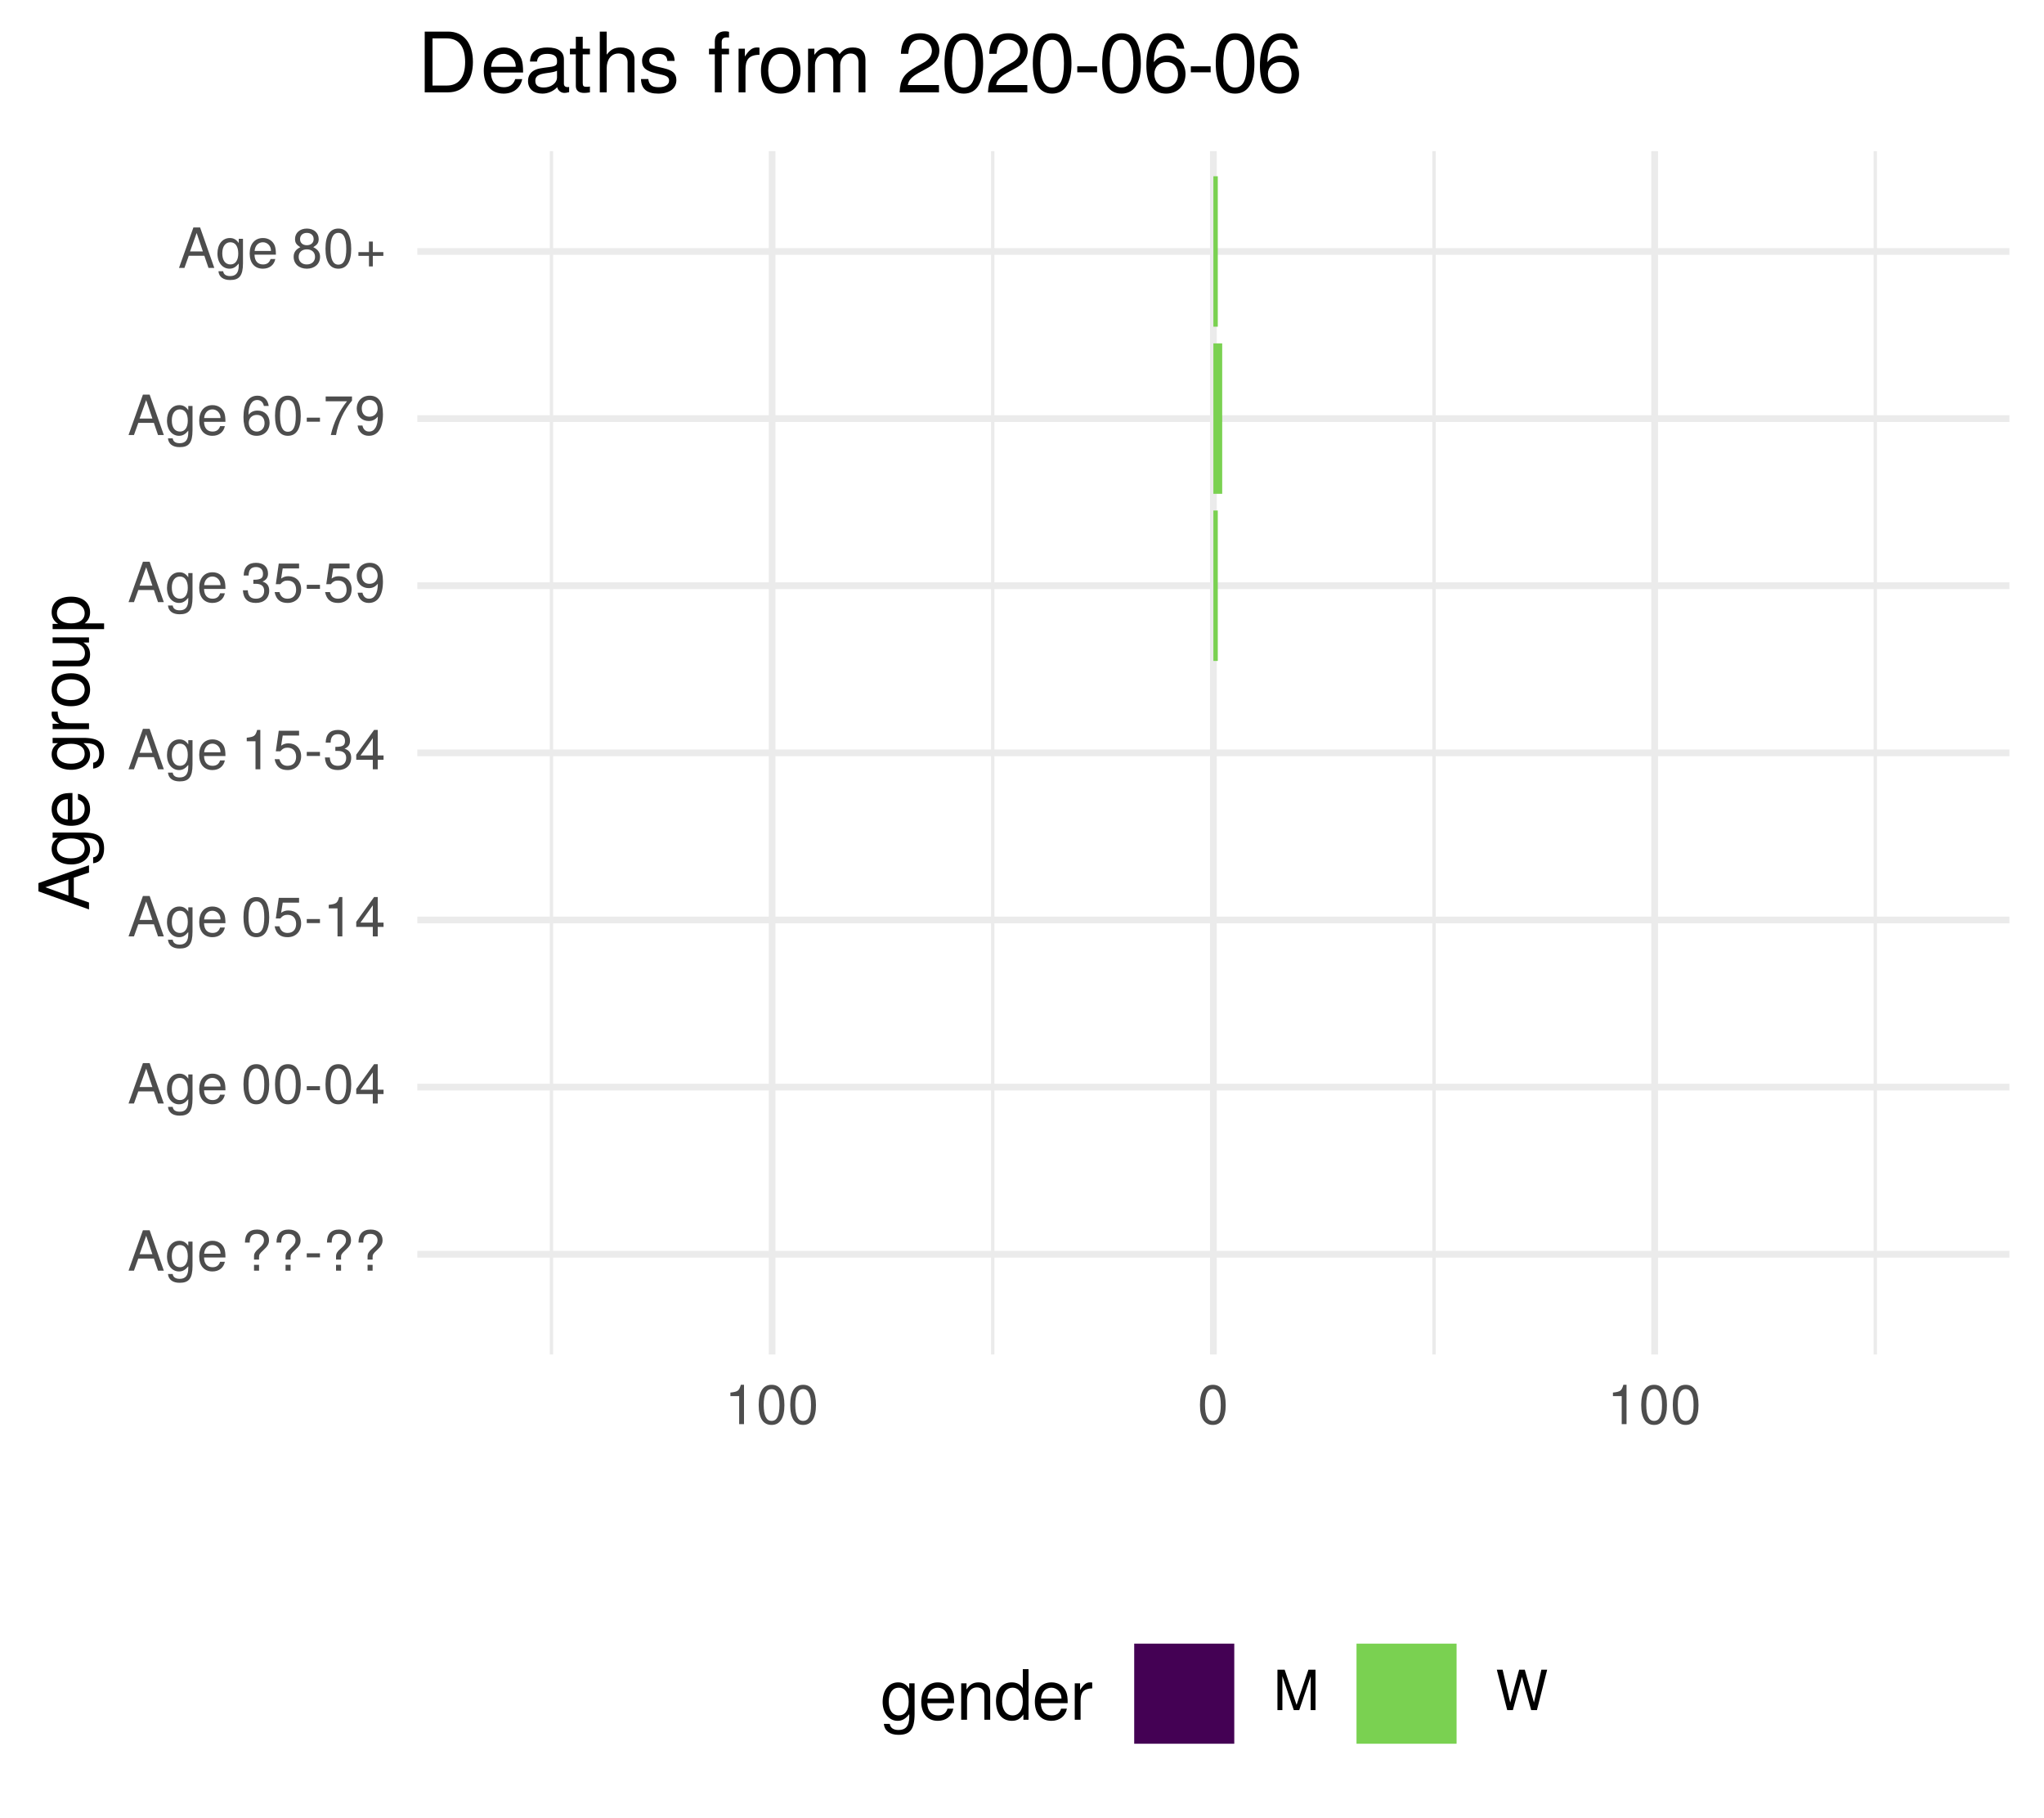
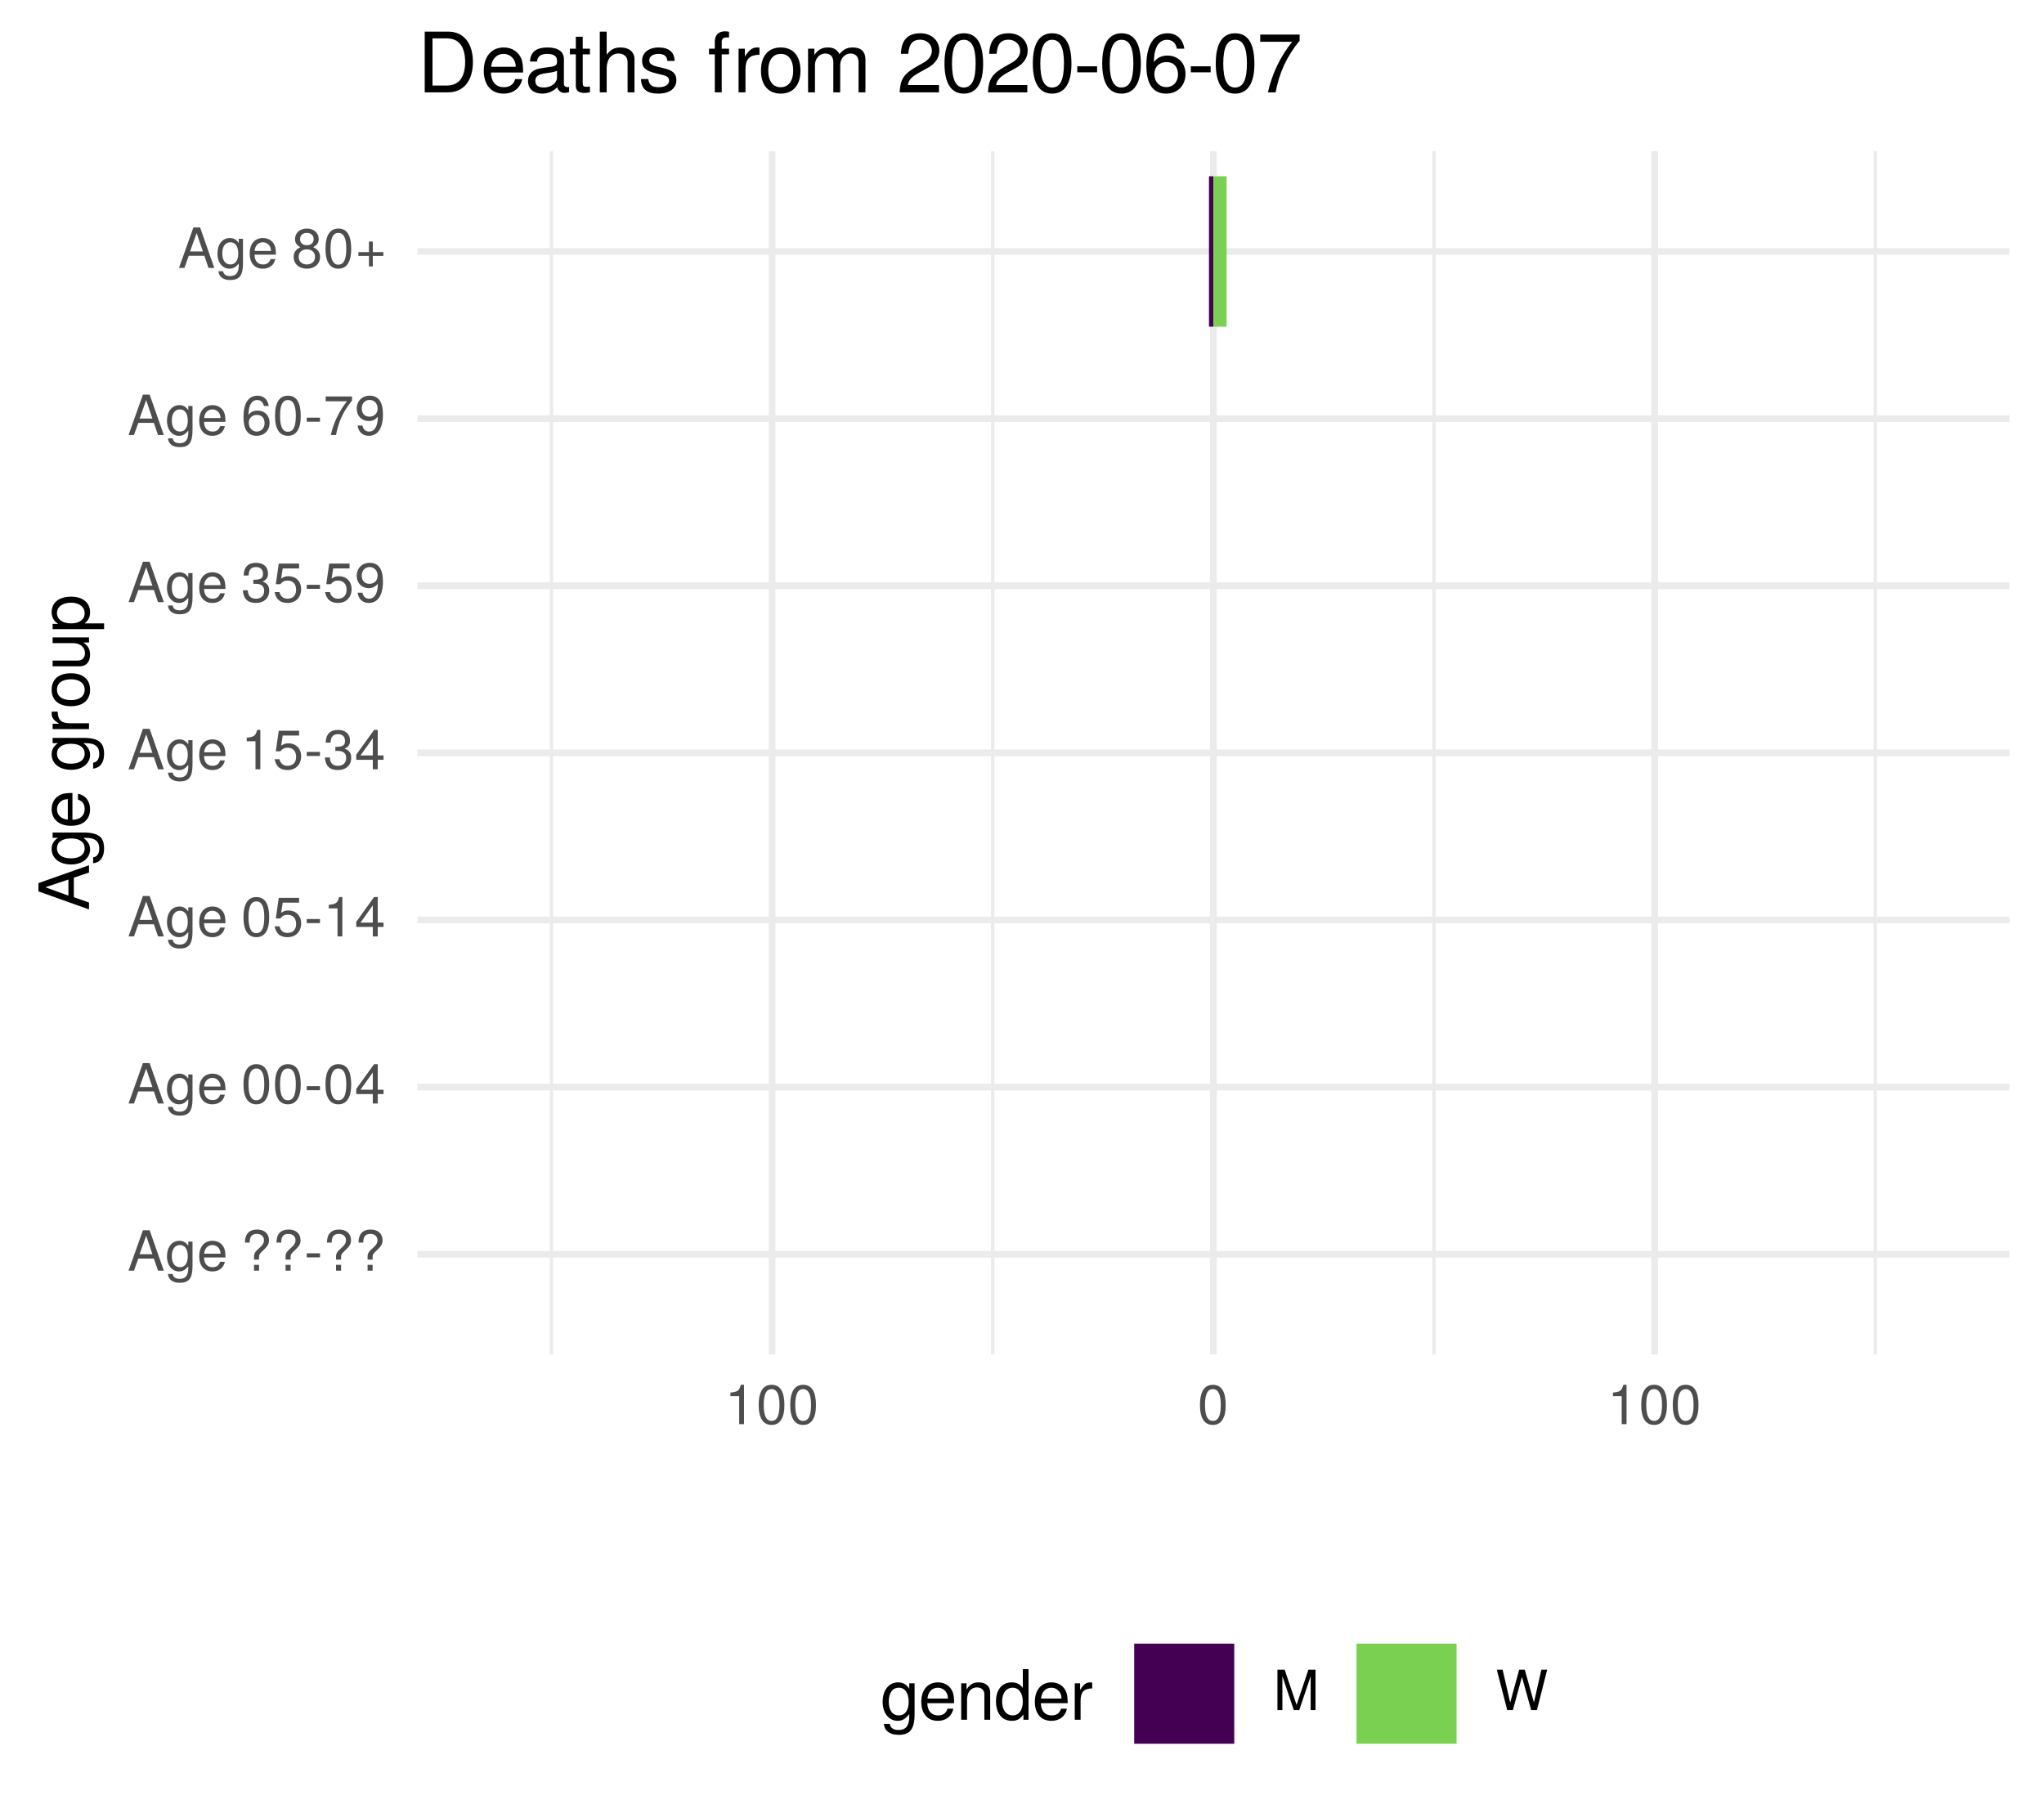
<svg xmlns="http://www.w3.org/2000/svg" xmlns:xlink="http://www.w3.org/1999/xlink" width="324pt" height="288pt" viewBox="0 0 324 288" version="1.1">
  <defs>
    <g>
      <symbol overflow="visible" id="glyph0-0">
        <path style="stroke:none;" d="" />
      </symbol>
      <symbol overflow="visible" id="glyph0-1">
        <path style="stroke:none;" d="M 5.75 0 L 3.5 -6.406 L 2.438 -6.406 L 0.156 0 L 1.016 0 L 1.703 -1.922 L 4.172 -1.922 L 4.828 0 Z M 3.938 -2.609 L 1.906 -2.609 L 2.953 -5.531 Z M 3.938 -2.609 " />
      </symbol>
      <symbol overflow="visible" id="glyph0-2">
        <path style="stroke:none;" d="M 4.297 -0.75 L 4.297 -4.609 L 3.625 -4.609 L 3.625 -3.938 C 3.25 -4.484 2.812 -4.734 2.219 -4.734 C 1.047 -4.734 0.25 -3.75 0.25 -2.266 C 0.25 -0.812 1.078 0.125 2.156 0.125 C 2.734 0.125 3.141 -0.109 3.625 -0.688 L 3.625 -0.391 C 3.625 0.828 3.125 1.297 2.266 1.297 C 1.688 1.297 1.234 1.094 1.156 0.531 L 0.406 0.531 C 0.484 1.406 1.156 1.922 2.25 1.922 C 3.688 1.922 4.297 1.281 4.297 -0.75 Z M 3.547 -2.281 C 3.547 -1.172 3.078 -0.547 2.312 -0.547 C 1.5 -0.547 1.016 -1.188 1.016 -2.312 C 1.016 -3.406 1.516 -4.062 2.297 -4.062 C 3.094 -4.062 3.547 -3.391 3.547 -2.281 Z M 3.547 -2.281 " />
      </symbol>
      <symbol overflow="visible" id="glyph0-3">
        <path style="stroke:none;" d="M 4.516 -2.094 C 4.516 -2.766 4.453 -3.188 4.328 -3.531 C 4.031 -4.281 3.328 -4.734 2.469 -4.734 C 1.172 -4.734 0.359 -3.797 0.359 -2.281 C 0.359 -0.766 1.156 0.125 2.453 0.125 C 3.5 0.125 4.234 -0.469 4.422 -1.406 L 3.672 -1.406 C 3.469 -0.797 3.062 -0.547 2.469 -0.547 C 1.703 -0.547 1.141 -1.031 1.125 -2.094 Z M 3.734 -2.75 C 3.734 -2.75 3.734 -2.703 3.719 -2.688 L 1.141 -2.688 C 1.203 -3.516 1.719 -4.062 2.453 -4.062 C 3.172 -4.062 3.734 -3.469 3.734 -2.75 Z M 3.734 -2.75 " />
      </symbol>
      <symbol overflow="visible" id="glyph0-4">
        <path style="stroke:none;" d="" />
      </symbol>
      <symbol overflow="visible" id="glyph0-5">
        <path style="stroke:none;" d="M 4.422 -4.828 C 4.422 -5.859 3.688 -6.516 2.547 -6.516 C 1.281 -6.516 0.609 -5.812 0.609 -4.453 L 1.359 -4.453 C 1.359 -5.422 1.719 -5.828 2.5 -5.828 C 3.172 -5.828 3.625 -5.422 3.625 -4.828 C 3.625 -4.422 3.438 -4.078 2.969 -3.672 C 2.453 -3.203 2.453 -3.203 2.297 -3 C 2.109 -2.75 2.047 -2.547 2.047 -2.234 L 2.047 -1.75 L 2.844 -1.75 L 2.844 -2.156 C 2.844 -2.547 2.938 -2.703 3.531 -3.25 C 4.203 -3.859 4.422 -4.25 4.422 -4.828 Z M 2.844 0 L 2.844 -0.922 L 2.047 -0.922 L 2.047 0 Z M 2.844 0 " />
      </symbol>
      <symbol overflow="visible" id="glyph0-6">
        <path style="stroke:none;" d="M 2.5 -2.109 L 2.5 -2.75 L 0.406 -2.75 L 0.406 -2.109 Z M 2.5 -2.109 " />
      </symbol>
      <symbol overflow="visible" id="glyph0-7">
        <path style="stroke:none;" d="M 4.453 -3 C 4.453 -5.156 3.781 -6.234 2.422 -6.234 C 1.078 -6.234 0.375 -5.141 0.375 -3.047 C 0.375 -0.953 1.078 0.125 2.422 0.125 C 3.734 0.125 4.453 -0.953 4.453 -3 Z M 3.672 -3.062 C 3.672 -1.297 3.266 -0.516 2.406 -0.516 C 1.578 -0.516 1.172 -1.344 1.172 -3.047 C 1.172 -4.75 1.578 -5.547 2.422 -5.547 C 3.25 -5.547 3.672 -4.734 3.672 -3.062 Z M 3.672 -3.062 " />
      </symbol>
      <symbol overflow="visible" id="glyph0-8">
        <path style="stroke:none;" d="M 4.578 -1.5 L 4.578 -2.188 L 3.656 -2.188 L 3.656 -6.234 L 3.078 -6.234 L 0.25 -2.312 L 0.25 -1.5 L 2.875 -1.5 L 2.875 0 L 3.656 0 L 3.656 -1.5 Z M 2.875 -2.188 L 0.922 -2.188 L 2.875 -4.922 Z M 2.875 -2.188 " />
      </symbol>
      <symbol overflow="visible" id="glyph0-9">
        <path style="stroke:none;" d="M 4.516 -2.062 C 4.516 -3.297 3.688 -4.109 2.5 -4.109 C 2.062 -4.109 1.703 -4 1.344 -3.734 L 1.594 -5.344 L 4.188 -5.344 L 4.188 -6.109 L 0.969 -6.109 L 0.5 -2.844 L 1.219 -2.844 C 1.578 -3.266 1.875 -3.422 2.359 -3.422 C 3.188 -3.422 3.719 -2.891 3.719 -1.969 C 3.719 -1.062 3.203 -0.547 2.359 -0.547 C 1.688 -0.547 1.266 -0.891 1.078 -1.594 L 0.312 -1.594 C 0.562 -0.359 1.266 0.125 2.375 0.125 C 3.641 0.125 4.516 -0.75 4.516 -2.062 Z M 4.516 -2.062 " />
      </symbol>
      <symbol overflow="visible" id="glyph0-10">
        <path style="stroke:none;" d="M 3.047 0 L 3.047 -6.234 L 2.547 -6.234 C 2.266 -5.281 2.094 -5.141 0.891 -5 L 0.891 -4.438 L 2.281 -4.438 L 2.281 0 Z M 3.047 0 " />
      </symbol>
      <symbol overflow="visible" id="glyph0-11">
        <path style="stroke:none;" d="M 4.453 -1.812 C 4.453 -2.562 4.141 -3.016 3.391 -3.266 C 3.969 -3.5 4.266 -3.891 4.266 -4.516 C 4.266 -5.594 3.547 -6.234 2.359 -6.234 C 1.109 -6.234 0.438 -5.547 0.406 -4.219 L 1.188 -4.219 C 1.203 -5.141 1.578 -5.562 2.375 -5.562 C 3.062 -5.562 3.469 -5.156 3.469 -4.5 C 3.469 -3.828 3.188 -3.547 1.938 -3.547 L 1.938 -2.906 L 2.359 -2.906 C 3.219 -2.906 3.656 -2.5 3.656 -1.797 C 3.656 -1.016 3.172 -0.547 2.359 -0.547 C 1.516 -0.547 1.109 -0.969 1.062 -1.875 L 0.281 -1.875 C 0.375 -0.5 1.062 0.125 2.344 0.125 C 3.625 0.125 4.453 -0.641 4.453 -1.812 Z M 4.453 -1.812 " />
      </symbol>
      <symbol overflow="visible" id="glyph0-12">
        <path style="stroke:none;" d="M 4.484 -3.266 C 4.484 -5.219 3.797 -6.234 2.375 -6.234 C 1.188 -6.234 0.328 -5.391 0.328 -4.172 C 0.328 -3.016 1.125 -2.219 2.25 -2.219 C 2.844 -2.219 3.266 -2.438 3.672 -2.922 C 3.672 -1.406 3.172 -0.547 2.281 -0.547 C 1.734 -0.547 1.359 -0.891 1.234 -1.5 L 0.469 -1.5 C 0.609 -0.469 1.281 0.125 2.234 0.125 C 3.688 0.125 4.484 -1.109 4.484 -3.266 Z M 3.641 -4.188 C 3.641 -3.422 3.094 -2.906 2.344 -2.906 C 1.594 -2.906 1.125 -3.391 1.125 -4.234 C 1.125 -5.016 1.656 -5.562 2.359 -5.562 C 3.094 -5.562 3.641 -5 3.641 -4.188 Z M 3.641 -4.188 " />
      </symbol>
      <symbol overflow="visible" id="glyph0-13">
        <path style="stroke:none;" d="M 4.516 -1.938 C 4.516 -3.094 3.719 -3.875 2.609 -3.875 C 1.984 -3.875 1.5 -3.641 1.172 -3.188 C 1.172 -4.703 1.672 -5.547 2.562 -5.547 C 3.109 -5.547 3.484 -5.203 3.609 -4.609 L 4.375 -4.609 C 4.234 -5.625 3.562 -6.234 2.609 -6.234 C 1.156 -6.234 0.375 -5.016 0.375 -2.844 C 0.375 -0.891 1.047 0.125 2.469 0.125 C 3.656 0.125 4.516 -0.719 4.516 -1.938 Z M 3.719 -1.875 C 3.719 -1.094 3.188 -0.547 2.484 -0.547 C 1.766 -0.547 1.219 -1.125 1.219 -1.922 C 1.219 -2.688 1.734 -3.188 2.5 -3.188 C 3.25 -3.188 3.719 -2.703 3.719 -1.875 Z M 3.719 -1.875 " />
      </symbol>
      <symbol overflow="visible" id="glyph0-14">
        <path style="stroke:none;" d="M 4.578 -5.453 L 4.578 -6.109 L 0.406 -6.109 L 0.406 -5.344 L 3.781 -5.344 C 2.531 -3.781 1.656 -1.953 1.219 0 L 2.047 0 C 2.391 -2.016 3.266 -3.891 4.578 -5.453 Z M 4.578 -5.453 " />
      </symbol>
      <symbol overflow="visible" id="glyph0-15">
        <path style="stroke:none;" d="M 4.516 -1.766 C 4.516 -2.453 4.156 -2.938 3.438 -3.281 C 4.078 -3.672 4.297 -3.984 4.297 -4.578 C 4.297 -5.547 3.531 -6.234 2.422 -6.234 C 1.312 -6.234 0.547 -5.547 0.547 -4.578 C 0.547 -4 0.75 -3.672 1.391 -3.281 C 0.672 -2.938 0.328 -2.453 0.328 -1.766 C 0.328 -0.625 1.188 0.125 2.422 0.125 C 3.656 0.125 4.516 -0.625 4.516 -1.766 Z M 3.5 -4.562 C 3.5 -3.969 3.062 -3.594 2.422 -3.594 C 1.766 -3.594 1.344 -3.969 1.344 -4.562 C 1.344 -5.156 1.766 -5.547 2.422 -5.547 C 3.078 -5.547 3.5 -5.156 3.5 -4.562 Z M 3.719 -1.75 C 3.719 -1.016 3.188 -0.547 2.406 -0.547 C 1.641 -0.547 1.125 -1.016 1.125 -1.75 C 1.125 -2.484 1.641 -2.938 2.422 -2.938 C 3.188 -2.938 3.719 -2.484 3.719 -1.75 Z M 3.719 -1.75 " />
      </symbol>
      <symbol overflow="visible" id="glyph0-16">
        <path style="stroke:none;" d="M 4.547 -1.906 L 4.547 -2.5 L 2.875 -2.5 L 2.875 -4.172 L 2.266 -4.172 L 2.266 -2.5 L 0.594 -2.5 L 0.594 -1.906 L 2.266 -1.906 L 2.266 -0.234 L 2.875 -0.234 L 2.875 -1.906 Z M 4.547 -1.906 " />
      </symbol>
      <symbol overflow="visible" id="glyph0-17">
        <path style="stroke:none;" d="M 6.688 0 L 6.688 -6.406 L 5.562 -6.406 L 3.688 -0.828 L 1.797 -6.406 L 0.656 -6.406 L 0.656 0 L 1.438 0 L 1.438 -5.375 L 3.25 0 L 4.109 0 L 5.922 -5.375 L 5.922 0 Z M 6.688 0 " />
      </symbol>
      <symbol overflow="visible" id="glyph0-18">
        <path style="stroke:none;" d="M 8.172 -6.406 L 7.25 -6.406 L 6.078 -1.203 L 4.625 -6.406 L 3.734 -6.406 L 2.312 -1.203 L 1.109 -6.406 L 0.188 -6.406 L 1.844 0 L 2.734 0 L 4.172 -5.266 L 5.641 0 L 6.547 0 Z M 8.172 -6.406 " />
      </symbol>
      <symbol overflow="visible" id="glyph1-0">
        <path style="stroke:none;" d="" />
      </symbol>
      <symbol overflow="visible" id="glyph1-1">
        <path style="stroke:none;" d="M 0 -7.188 L -8.016 -4.359 L -8.016 -3.047 L 0 -0.188 L 0 -1.281 L -2.406 -2.125 L -2.406 -5.219 L 0 -6.031 Z M -3.266 -4.922 L -3.266 -2.375 L -6.922 -3.703 Z M -3.266 -4.922 " />
      </symbol>
      <symbol overflow="visible" id="glyph1-2">
        <path style="stroke:none;" d="M -0.953 -5.375 L -5.766 -5.375 L -5.766 -4.531 L -4.922 -4.531 C -5.609 -4.062 -5.922 -3.516 -5.922 -2.766 C -5.922 -1.312 -4.703 -0.312 -2.828 -0.312 C -1.016 -0.312 0.172 -1.344 0.172 -2.688 C 0.172 -3.422 -0.141 -3.922 -0.875 -4.531 L -0.484 -4.531 C 1.047 -4.531 1.625 -3.906 1.625 -2.844 C 1.625 -2.109 1.359 -1.547 0.656 -1.438 L 0.656 -0.5 C 1.75 -0.609 2.391 -1.453 2.391 -2.812 C 2.391 -4.609 1.594 -5.375 -0.953 -5.375 Z M -2.844 -4.438 C -1.469 -4.438 -0.688 -3.844 -0.688 -2.875 C -0.688 -1.875 -1.484 -1.281 -2.875 -1.281 C -4.266 -1.281 -5.078 -1.891 -5.078 -2.875 C -5.078 -3.859 -4.25 -4.438 -2.844 -4.438 Z M -2.844 -4.438 " />
      </symbol>
      <symbol overflow="visible" id="glyph1-3">
        <path style="stroke:none;" d="M -2.625 -5.641 C -3.453 -5.641 -3.984 -5.578 -4.406 -5.406 C -5.359 -5.031 -5.922 -4.156 -5.922 -3.078 C -5.922 -1.469 -4.734 -0.438 -2.844 -0.438 C -0.953 -0.438 0.172 -1.438 0.172 -3.062 C 0.172 -4.375 -0.578 -5.297 -1.75 -5.516 L -1.75 -4.594 C -0.984 -4.344 -0.688 -3.828 -0.688 -3.094 C -0.688 -2.141 -1.297 -1.422 -2.625 -1.391 Z M -3.438 -4.656 C -3.438 -4.656 -3.391 -4.656 -3.359 -4.656 L -3.359 -1.422 C -4.391 -1.5 -5.078 -2.141 -5.078 -3.062 C -5.078 -3.969 -4.328 -4.656 -3.438 -4.656 Z M -3.438 -4.656 " />
      </symbol>
      <symbol overflow="visible" id="glyph1-4">
        <path style="stroke:none;" d="" />
      </symbol>
      <symbol overflow="visible" id="glyph1-5">
        <path style="stroke:none;" d="M -4.969 -3.531 L -5.891 -3.531 C -5.922 -3.375 -5.922 -3.297 -5.922 -3.172 C -5.922 -2.578 -5.578 -2.141 -4.719 -1.609 L -5.766 -1.609 L -5.766 -0.766 L 0 -0.766 L 0 -1.688 L -2.984 -1.688 C -4.297 -1.688 -4.938 -2.109 -4.969 -3.531 Z M -4.969 -3.531 " />
      </symbol>
      <symbol overflow="visible" id="glyph1-6">
        <path style="stroke:none;" d="M -2.844 -5.609 C -4.828 -5.609 -5.922 -4.656 -5.922 -2.984 C -5.922 -1.375 -4.812 -0.391 -2.875 -0.391 C -0.953 -0.391 0.172 -1.359 0.172 -3 C 0.172 -4.625 -0.953 -5.609 -2.844 -5.609 Z M -2.844 -4.656 C -1.5 -4.656 -0.688 -4.016 -0.688 -3 C -0.688 -1.984 -1.484 -1.359 -2.875 -1.359 C -4.266 -1.359 -5.078 -1.984 -5.078 -3 C -5.078 -4.031 -4.281 -4.656 -2.844 -4.656 Z M -2.844 -4.656 " />
      </symbol>
      <symbol overflow="visible" id="glyph1-7">
        <path style="stroke:none;" d="M 0 -5.297 L -5.766 -5.297 L -5.766 -4.391 L -2.578 -4.391 C -1.406 -4.391 -0.641 -3.766 -0.641 -2.812 C -0.641 -2.094 -1.078 -1.625 -1.766 -1.625 L -5.766 -1.625 L -5.766 -0.719 L -1.406 -0.719 C -0.453 -0.719 0.172 -1.438 0.172 -2.547 C 0.172 -3.406 -0.125 -3.938 -0.891 -4.484 L 0 -4.484 Z M 0 -5.297 " />
      </symbol>
      <symbol overflow="visible" id="glyph1-8">
        <path style="stroke:none;" d="M -2.828 -5.75 C -4.766 -5.75 -5.922 -4.812 -5.922 -3.281 C -5.922 -2.5 -5.578 -1.875 -4.891 -1.438 L -5.766 -1.438 L -5.766 -0.609 L 2.391 -0.609 L 2.391 -1.516 L -0.688 -1.516 C -0.094 -2 0.172 -2.547 0.172 -3.281 C 0.172 -4.781 -0.984 -5.75 -2.828 -5.75 Z M -2.844 -4.797 C -1.547 -4.797 -0.688 -4.125 -0.688 -3.125 C -0.688 -2.156 -1.484 -1.516 -2.844 -1.516 C -4.188 -1.516 -5.078 -2.156 -5.078 -3.125 C -5.078 -4.141 -4.219 -4.797 -2.844 -4.797 Z M -2.844 -4.797 " />
      </symbol>
      <symbol overflow="visible" id="glyph2-0">
        <path style="stroke:none;" d="" />
      </symbol>
      <symbol overflow="visible" id="glyph2-1">
        <path style="stroke:none;" d="M 5.375 -0.953 L 5.375 -5.766 L 4.531 -5.766 L 4.531 -4.922 C 4.062 -5.609 3.516 -5.922 2.766 -5.922 C 1.312 -5.922 0.312 -4.703 0.312 -2.828 C 0.312 -1.016 1.344 0.172 2.688 0.172 C 3.422 0.172 3.922 -0.141 4.531 -0.875 L 4.531 -0.484 C 4.531 1.047 3.906 1.625 2.844 1.625 C 2.109 1.625 1.547 1.359 1.438 0.656 L 0.5 0.656 C 0.609 1.75 1.453 2.391 2.812 2.391 C 4.609 2.391 5.375 1.594 5.375 -0.953 Z M 4.438 -2.844 C 4.438 -1.469 3.844 -0.688 2.875 -0.688 C 1.875 -0.688 1.281 -1.484 1.281 -2.875 C 1.281 -4.266 1.891 -5.078 2.875 -5.078 C 3.859 -5.078 4.438 -4.25 4.438 -2.844 Z M 4.438 -2.844 " />
      </symbol>
      <symbol overflow="visible" id="glyph2-2">
        <path style="stroke:none;" d="M 5.641 -2.625 C 5.641 -3.453 5.578 -3.984 5.406 -4.406 C 5.031 -5.359 4.156 -5.922 3.078 -5.922 C 1.469 -5.922 0.438 -4.734 0.438 -2.844 C 0.438 -0.953 1.438 0.172 3.062 0.172 C 4.375 0.172 5.297 -0.578 5.516 -1.75 L 4.594 -1.75 C 4.344 -0.984 3.828 -0.688 3.094 -0.688 C 2.141 -0.688 1.422 -1.297 1.391 -2.625 Z M 4.656 -3.438 C 4.656 -3.438 4.656 -3.391 4.656 -3.359 L 1.422 -3.359 C 1.5 -4.391 2.141 -5.078 3.062 -5.078 C 3.969 -5.078 4.656 -4.328 4.656 -3.438 Z M 4.656 -3.438 " />
      </symbol>
      <symbol overflow="visible" id="glyph2-3">
        <path style="stroke:none;" d="M 5.359 0 L 5.359 -4.359 C 5.359 -5.312 4.641 -5.922 3.531 -5.922 C 2.672 -5.922 2.125 -5.594 1.609 -4.797 L 1.609 -5.766 L 0.766 -5.766 L 0.766 0 L 1.688 0 L 1.688 -3.172 C 1.688 -4.359 2.328 -5.125 3.25 -5.125 C 3.984 -5.125 4.438 -4.688 4.438 -4 L 4.438 0 Z M 5.359 0 " />
      </symbol>
      <symbol overflow="visible" id="glyph2-4">
        <path style="stroke:none;" d="M 5.438 0 L 5.438 -8.016 L 4.531 -8.016 L 4.531 -5.031 C 4.141 -5.625 3.531 -5.922 2.766 -5.922 C 1.266 -5.922 0.281 -4.781 0.281 -2.938 C 0.281 -0.984 1.25 0.172 2.797 0.172 C 3.594 0.172 4.141 -0.125 4.625 -0.844 L 4.625 0 Z M 4.531 -2.859 C 4.531 -1.531 3.891 -0.688 2.922 -0.688 C 1.906 -0.688 1.25 -1.547 1.25 -2.875 C 1.25 -4.219 1.906 -5.078 2.922 -5.078 C 3.906 -5.078 4.531 -4.188 4.531 -2.859 Z M 4.531 -2.859 " />
      </symbol>
      <symbol overflow="visible" id="glyph2-5">
        <path style="stroke:none;" d="M 3.531 -4.969 L 3.531 -5.891 C 3.375 -5.922 3.297 -5.922 3.172 -5.922 C 2.578 -5.922 2.141 -5.578 1.609 -4.719 L 1.609 -5.766 L 0.766 -5.766 L 0.766 0 L 1.688 0 L 1.688 -2.984 C 1.688 -4.297 2.109 -4.938 3.531 -4.969 Z M 3.531 -4.969 " />
      </symbol>
      <symbol overflow="visible" id="glyph3-0">
        <path style="stroke:none;" d="" />
      </symbol>
      <symbol overflow="visible" id="glyph3-1">
        <path style="stroke:none;" d="M 8.812 -4.812 C 8.812 -7.797 7.328 -9.625 4.891 -9.625 L 1.172 -9.625 L 1.172 0 L 4.891 0 C 7.312 0 8.812 -1.828 8.812 -4.812 Z M 7.578 -4.812 C 7.578 -2.375 6.578 -1.078 4.672 -1.078 L 2.406 -1.078 L 2.406 -8.547 L 4.672 -8.547 C 6.578 -8.547 7.578 -7.266 7.578 -4.812 Z M 7.578 -4.812 " />
      </symbol>
      <symbol overflow="visible" id="glyph3-2">
        <path style="stroke:none;" d="M 6.766 -3.141 C 6.766 -4.141 6.688 -4.781 6.5 -5.297 C 6.047 -6.438 4.984 -7.109 3.703 -7.109 C 1.766 -7.109 0.531 -5.688 0.531 -3.422 C 0.531 -1.156 1.734 0.203 3.672 0.203 C 5.25 0.203 6.344 -0.703 6.625 -2.094 L 5.516 -2.094 C 5.219 -1.188 4.594 -0.812 3.703 -0.812 C 2.562 -0.812 1.703 -1.562 1.672 -3.141 Z M 5.594 -4.125 C 5.594 -4.125 5.594 -4.062 5.578 -4.047 L 1.703 -4.047 C 1.797 -5.266 2.578 -6.094 3.688 -6.094 C 4.766 -6.094 5.594 -5.203 5.594 -4.125 Z M 5.594 -4.125 " />
      </symbol>
      <symbol overflow="visible" id="glyph3-3">
        <path style="stroke:none;" d="M 7.062 -0.031 L 7.062 -0.859 C 6.938 -0.828 6.891 -0.828 6.828 -0.828 C 6.438 -0.828 6.234 -1.031 6.234 -1.375 L 6.234 -5.234 C 6.234 -6.453 5.328 -7.109 3.625 -7.109 C 1.953 -7.109 0.922 -6.469 0.859 -4.875 L 1.969 -4.875 C 2.062 -5.719 2.562 -6.094 3.594 -6.094 C 4.578 -6.094 5.141 -5.734 5.141 -5.062 L 5.141 -4.781 C 5.141 -4.312 4.859 -4.125 3.984 -4.016 C 2.422 -3.812 2.188 -3.766 1.766 -3.594 C 0.969 -3.266 0.547 -2.641 0.547 -1.797 C 0.547 -0.547 1.422 0.203 2.828 0.203 C 3.703 0.203 4.562 -0.172 5.172 -0.812 C 5.297 -0.297 5.766 0.094 6.312 0.094 C 6.531 0.094 6.703 0.062 7.062 -0.031 Z M 5.141 -2.391 C 5.141 -1.406 4.125 -0.766 3.062 -0.766 C 2.203 -0.766 1.703 -1.062 1.703 -1.828 C 1.703 -2.547 2.188 -2.859 3.359 -3.031 C 4.531 -3.188 4.766 -3.25 5.141 -3.422 Z M 5.141 -2.391 " />
      </symbol>
      <symbol overflow="visible" id="glyph3-4">
        <path style="stroke:none;" d="M 3.359 0 L 3.359 -0.922 C 3.203 -0.891 3.031 -0.875 2.828 -0.875 C 2.344 -0.875 2.219 -1 2.219 -1.484 L 2.219 -6.016 L 3.359 -6.016 L 3.359 -6.922 L 2.219 -6.922 L 2.219 -8.812 L 1.125 -8.812 L 1.125 -6.922 L 0.188 -6.922 L 0.188 -6.016 L 1.125 -6.016 L 1.125 -1 C 1.125 -0.297 1.594 0.094 2.453 0.094 C 2.719 0.094 2.984 0.062 3.359 0 Z M 3.359 0 " />
      </symbol>
      <symbol overflow="visible" id="glyph3-5">
        <path style="stroke:none;" d="M 6.422 0 L 6.422 -5.234 C 6.422 -6.391 5.578 -7.109 4.234 -7.109 C 3.266 -7.109 2.672 -6.812 2.016 -5.969 L 2.016 -9.625 L 0.922 -9.625 L 0.922 0 L 2.016 0 L 2.016 -3.812 C 2.016 -5.234 2.766 -6.156 3.891 -6.156 C 4.672 -6.156 5.328 -5.703 5.328 -4.797 L 5.328 0 Z M 6.422 0 " />
      </symbol>
      <symbol overflow="visible" id="glyph3-6">
        <path style="stroke:none;" d="M 6.062 -1.938 C 6.062 -2.969 5.484 -3.484 4.109 -3.812 L 3.047 -4.062 C 2.156 -4.281 1.766 -4.562 1.766 -5.062 C 1.766 -5.688 2.344 -6.094 3.234 -6.094 C 4.125 -6.094 4.594 -5.719 4.625 -4.984 L 5.781 -4.984 C 5.766 -6.344 4.875 -7.109 3.281 -7.109 C 1.656 -7.109 0.625 -6.281 0.625 -5 C 0.625 -3.922 1.172 -3.406 2.812 -3.016 L 3.844 -2.766 C 4.609 -2.578 4.906 -2.344 4.906 -1.844 C 4.906 -1.203 4.266 -0.812 3.297 -0.812 C 2.312 -0.812 1.75 -1.062 1.609 -2.109 L 0.453 -2.109 C 0.5 -0.516 1.406 0.203 3.203 0.203 C 4.953 0.203 6.062 -0.609 6.062 -1.938 Z M 6.062 -1.938 " />
      </symbol>
      <symbol overflow="visible" id="glyph3-7">
        <path style="stroke:none;" d="" />
      </symbol>
      <symbol overflow="visible" id="glyph3-8">
        <path style="stroke:none;" d="M 3.406 -6.016 L 3.406 -6.922 L 2.25 -6.922 L 2.25 -8 C 2.25 -8.469 2.516 -8.703 3.031 -8.703 C 3.109 -8.703 3.156 -8.703 3.406 -8.688 L 3.406 -9.594 C 3.156 -9.656 3.016 -9.672 2.781 -9.672 C 1.766 -9.672 1.156 -9.078 1.156 -8.094 L 1.156 -6.922 L 0.234 -6.922 L 0.234 -6.016 L 1.156 -6.016 L 1.156 0 L 2.25 0 L 2.25 -6.016 Z M 3.406 -6.016 " />
      </symbol>
      <symbol overflow="visible" id="glyph3-9">
        <path style="stroke:none;" d="M 4.234 -5.953 L 4.234 -7.078 C 4.047 -7.109 3.969 -7.109 3.812 -7.109 C 3.109 -7.109 2.562 -6.688 1.922 -5.672 L 1.922 -6.922 L 0.922 -6.922 L 0.922 0 L 2.016 0 L 2.016 -3.594 C 2.016 -5.156 2.531 -5.922 4.234 -5.953 Z M 4.234 -5.953 " />
      </symbol>
      <symbol overflow="visible" id="glyph3-10">
        <path style="stroke:none;" d="M 6.734 -3.406 C 6.734 -5.797 5.578 -7.109 3.594 -7.109 C 1.656 -7.109 0.469 -5.781 0.469 -3.453 C 0.469 -1.141 1.641 0.203 3.609 0.203 C 5.547 0.203 6.734 -1.141 6.734 -3.406 Z M 5.578 -3.422 C 5.578 -1.797 4.812 -0.812 3.609 -0.812 C 2.375 -0.812 1.625 -1.781 1.625 -3.453 C 1.625 -5.125 2.375 -6.094 3.609 -6.094 C 4.844 -6.094 5.578 -5.141 5.578 -3.422 Z M 5.578 -3.422 " />
      </symbol>
      <symbol overflow="visible" id="glyph3-11">
        <path style="stroke:none;" d="M 10.031 0 L 10.031 -5.188 C 10.031 -6.438 9.344 -7.109 8.047 -7.109 C 7.125 -7.109 6.578 -6.844 5.922 -6.062 C 5.516 -6.797 4.969 -7.109 4.062 -7.109 C 3.141 -7.109 2.531 -6.766 1.938 -5.938 L 1.938 -6.922 L 0.938 -6.922 L 0.938 0 L 2.031 0 L 2.031 -4.344 C 2.031 -5.344 2.766 -6.156 3.656 -6.156 C 4.469 -6.156 4.938 -5.656 4.938 -4.766 L 4.938 0 L 6.031 0 L 6.031 -4.344 C 6.031 -5.344 6.766 -6.156 7.672 -6.156 C 8.469 -6.156 8.938 -5.641 8.938 -4.766 L 8.938 0 Z M 10.031 0 " />
      </symbol>
      <symbol overflow="visible" id="glyph3-12">
        <path style="stroke:none;" d="M 6.75 -6.609 C 6.75 -8.203 5.516 -9.359 3.75 -9.359 C 1.828 -9.359 0.719 -8.391 0.656 -6.109 L 1.828 -6.109 C 1.922 -7.688 2.562 -8.344 3.703 -8.344 C 4.766 -8.344 5.562 -7.594 5.562 -6.594 C 5.562 -5.844 5.125 -5.219 4.297 -4.734 L 3.078 -4.047 C 1.125 -2.938 0.547 -2.062 0.453 0 L 6.688 0 L 6.688 -1.156 L 1.75 -1.156 C 1.875 -1.922 2.297 -2.406 3.453 -3.078 L 4.766 -3.797 C 6.078 -4.484 6.75 -5.469 6.75 -6.609 Z M 6.75 -6.609 " />
      </symbol>
      <symbol overflow="visible" id="glyph3-13">
        <path style="stroke:none;" d="M 6.688 -4.5 C 6.688 -7.75 5.672 -9.359 3.625 -9.359 C 1.609 -9.359 0.562 -7.719 0.562 -4.578 C 0.562 -1.422 1.625 0.203 3.625 0.203 C 5.609 0.203 6.688 -1.422 6.688 -4.5 Z M 5.5 -4.609 C 5.5 -1.953 4.891 -0.766 3.609 -0.766 C 2.375 -0.766 1.75 -2 1.75 -4.562 C 1.75 -7.125 2.375 -8.328 3.625 -8.328 C 4.891 -8.328 5.5 -7.109 5.5 -4.609 Z M 5.5 -4.609 " />
      </symbol>
      <symbol overflow="visible" id="glyph3-14">
        <path style="stroke:none;" d="M 3.75 -3.172 L 3.75 -4.125 L 0.609 -4.125 L 0.609 -3.172 Z M 3.75 -3.172 " />
      </symbol>
      <symbol overflow="visible" id="glyph3-15">
        <path style="stroke:none;" d="M 6.766 -2.906 C 6.766 -4.641 5.578 -5.828 3.906 -5.828 C 2.984 -5.828 2.25 -5.469 1.75 -4.781 C 1.766 -7.062 2.516 -8.328 3.844 -8.328 C 4.656 -8.328 5.234 -7.812 5.406 -6.922 L 6.578 -6.922 C 6.344 -8.453 5.344 -9.359 3.922 -9.359 C 1.75 -9.359 0.562 -7.531 0.562 -4.266 C 0.562 -1.344 1.578 0.203 3.703 0.203 C 5.5 0.203 6.766 -1.062 6.766 -2.906 Z M 5.578 -2.812 C 5.578 -1.641 4.797 -0.828 3.719 -0.828 C 2.641 -0.828 1.828 -1.672 1.828 -2.875 C 1.828 -4.047 2.609 -4.797 3.766 -4.797 C 4.891 -4.797 5.578 -4.062 5.578 -2.812 Z M 5.578 -2.812 " />
      </symbol>
+       <symbol overflow="visible" id="glyph3-16">
+         <path style="stroke:none;" d="M 6.859 -8.188 L 6.859 -9.156 L 0.609 -9.156 L 0.609 -8.016 L 5.672 -8.016 C 3.797 -5.672 2.484 -2.938 1.828 0 L 3.062 0 C 3.578 -3.031 4.891 -5.844 6.859 -8.188 Z M 6.859 -8.188 " />
+       </symbol>
    </g>
    <clipPath id="clip1">
      <path d="M 87 23.957 L 88 23.957 L 88 214.648 L 87 214.648 Z M 87 23.957 " />
    </clipPath>
    <clipPath id="clip2">
      <path d="M 157 23.957 L 158 23.957 L 158 214.648 L 157 214.648 Z M 157 23.957 " />
    </clipPath>
    <clipPath id="clip3">
      <path d="M 227 23.957 L 228 23.957 L 228 214.648 L 227 214.648 Z M 227 23.957 " />
    </clipPath>
    <clipPath id="clip4">
      <path d="M 296 23.957 L 298 23.957 L 298 214.648 L 296 214.648 Z M 296 23.957 " />
    </clipPath>
    <clipPath id="clip5">
      <path d="M 66.152 198 L 318.523 198 L 318.523 200 L 66.152 200 Z M 66.152 198 " />
    </clipPath>
    <clipPath id="clip6">
      <path d="M 66.152 171 L 318.523 171 L 318.523 173 L 66.152 173 Z M 66.152 171 " />
    </clipPath>
    <clipPath id="clip7">
      <path d="M 66.152 145 L 318.523 145 L 318.523 147 L 66.152 147 Z M 66.152 145 " />
    </clipPath>
    <clipPath id="clip8">
      <path d="M 66.152 118 L 318.523 118 L 318.523 120 L 66.152 120 Z M 66.152 118 " />
    </clipPath>
    <clipPath id="clip9">
      <path d="M 66.152 92 L 318.523 92 L 318.523 94 L 66.152 94 Z M 66.152 92 " />
    </clipPath>
    <clipPath id="clip10">
      <path d="M 66.152 65 L 318.523 65 L 318.523 67 L 66.152 67 Z M 66.152 65 " />
    </clipPath>
    <clipPath id="clip11">
      <path d="M 66.152 39 L 318.523 39 L 318.523 41 L 66.152 41 Z M 66.152 39 " />
    </clipPath>
    <clipPath id="clip12">
      <path d="M 121 23.957 L 123 23.957 L 123 214.648 L 121 214.648 Z M 121 23.957 " />
    </clipPath>
    <clipPath id="clip13">
      <path d="M 191 23.957 L 193 23.957 L 193 214.648 L 191 214.648 Z M 191 23.957 " />
    </clipPath>
    <clipPath id="clip14">
      <path d="M 261 23.957 L 263 23.957 L 263 214.648 L 261 214.648 Z M 261 23.957 " />
    </clipPath>
  </defs>
-   <g id="surface3016">
+   <g id="surface3026">
    <rect x="0" y="0" width="324" height="288" style="fill:rgb(100%,100%,100%);fill-opacity:1;stroke:none;" />
    <g clip-path="url(#clip1)" clip-rule="nonzero">
      <path style="fill:none;stroke-width:0.533;stroke-linecap:butt;stroke-linejoin:round;stroke:rgb(92.157%,92.157%,92.157%);stroke-opacity:1;stroke-miterlimit:10;" d="M 87.414 214.652 L 87.414 23.957 " />
    </g>
    <g clip-path="url(#clip2)" clip-rule="nonzero">
      <path style="fill:none;stroke-width:0.533;stroke-linecap:butt;stroke-linejoin:round;stroke:rgb(92.157%,92.157%,92.157%);stroke-opacity:1;stroke-miterlimit:10;" d="M 157.363 214.652 L 157.363 23.957 " />
    </g>
    <g clip-path="url(#clip3)" clip-rule="nonzero">
      <path style="fill:none;stroke-width:0.533;stroke-linecap:butt;stroke-linejoin:round;stroke:rgb(92.157%,92.157%,92.157%);stroke-opacity:1;stroke-miterlimit:10;" d="M 227.309 214.652 L 227.309 23.957 " />
    </g>
    <g clip-path="url(#clip4)" clip-rule="nonzero">
      <path style="fill:none;stroke-width:0.533;stroke-linecap:butt;stroke-linejoin:round;stroke:rgb(92.157%,92.157%,92.157%);stroke-opacity:1;stroke-miterlimit:10;" d="M 297.258 214.652 L 297.258 23.957 " />
    </g>
    <g clip-path="url(#clip5)" clip-rule="nonzero">
      <path style="fill:none;stroke-width:1.067;stroke-linecap:butt;stroke-linejoin:round;stroke:rgb(92.157%,92.157%,92.157%);stroke-opacity:1;stroke-miterlimit:10;" d="M 66.152 198.762 L 318.52 198.762 " />
    </g>
    <g clip-path="url(#clip6)" clip-rule="nonzero">
      <path style="fill:none;stroke-width:1.067;stroke-linecap:butt;stroke-linejoin:round;stroke:rgb(92.157%,92.157%,92.157%);stroke-opacity:1;stroke-miterlimit:10;" d="M 66.152 172.273 L 318.52 172.273 " />
    </g>
    <g clip-path="url(#clip7)" clip-rule="nonzero">
      <path style="fill:none;stroke-width:1.067;stroke-linecap:butt;stroke-linejoin:round;stroke:rgb(92.157%,92.157%,92.157%);stroke-opacity:1;stroke-miterlimit:10;" d="M 66.152 145.789 L 318.52 145.789 " />
    </g>
    <g clip-path="url(#clip8)" clip-rule="nonzero">
      <path style="fill:none;stroke-width:1.067;stroke-linecap:butt;stroke-linejoin:round;stroke:rgb(92.157%,92.157%,92.157%);stroke-opacity:1;stroke-miterlimit:10;" d="M 66.152 119.305 L 318.52 119.305 " />
    </g>
    <g clip-path="url(#clip9)" clip-rule="nonzero">
      <path style="fill:none;stroke-width:1.067;stroke-linecap:butt;stroke-linejoin:round;stroke:rgb(92.157%,92.157%,92.157%);stroke-opacity:1;stroke-miterlimit:10;" d="M 66.152 92.82 L 318.52 92.82 " />
    </g>
    <g clip-path="url(#clip10)" clip-rule="nonzero">
      <path style="fill:none;stroke-width:1.067;stroke-linecap:butt;stroke-linejoin:round;stroke:rgb(92.157%,92.157%,92.157%);stroke-opacity:1;stroke-miterlimit:10;" d="M 66.152 66.336 L 318.52 66.336 " />
    </g>
    <g clip-path="url(#clip11)" clip-rule="nonzero">
      <path style="fill:none;stroke-width:1.067;stroke-linecap:butt;stroke-linejoin:round;stroke:rgb(92.157%,92.157%,92.157%);stroke-opacity:1;stroke-miterlimit:10;" d="M 66.152 39.852 L 318.52 39.852 " />
    </g>
    <g clip-path="url(#clip12)" clip-rule="nonzero">
      <path style="fill:none;stroke-width:1.067;stroke-linecap:butt;stroke-linejoin:round;stroke:rgb(92.157%,92.157%,92.157%);stroke-opacity:1;stroke-miterlimit:10;" d="M 122.387 214.652 L 122.387 23.957 " />
    </g>
    <g clip-path="url(#clip13)" clip-rule="nonzero">
      <path style="fill:none;stroke-width:1.067;stroke-linecap:butt;stroke-linejoin:round;stroke:rgb(92.157%,92.157%,92.157%);stroke-opacity:1;stroke-miterlimit:10;" d="M 192.336 214.652 L 192.336 23.957 " />
    </g>
    <g clip-path="url(#clip14)" clip-rule="nonzero">
      <path style="fill:none;stroke-width:1.067;stroke-linecap:butt;stroke-linejoin:round;stroke:rgb(92.157%,92.157%,92.157%);stroke-opacity:1;stroke-miterlimit:10;" d="M 262.281 214.652 L 262.281 23.957 " />
    </g>
-     <path style=" stroke:none;fill-rule:nonzero;fill:rgb(47.843%,81.961%,31.765%);fill-opacity:1;" d="M 192.336 104.738 L 193.035 104.738 L 193.035 80.902 L 192.336 80.902 Z M 192.336 104.738 " />
-     <path style=" stroke:none;fill-rule:nonzero;fill:rgb(47.843%,81.961%,31.765%);fill-opacity:1;" d="M 192.336 78.254 L 193.734 78.254 L 193.734 54.418 L 192.336 54.418 Z M 192.336 78.254 " />
-     <path style=" stroke:none;fill-rule:nonzero;fill:rgb(47.843%,81.961%,31.765%);fill-opacity:1;" d="M 192.336 51.77 L 193.035 51.77 L 193.035 27.934 L 192.336 27.934 Z M 192.336 51.77 " />
+     <path style=" stroke:none;fill-rule:nonzero;fill:rgb(26.667%,0.392%,32.941%);fill-opacity:1;" d="M 191.637 51.77 L 192.336 51.77 L 192.336 27.934 L 191.637 27.934 Z M 191.637 51.77 " />
+     <path style=" stroke:none;fill-rule:nonzero;fill:rgb(47.843%,81.961%,31.765%);fill-opacity:1;" d="M 192.336 51.77 L 194.434 51.77 L 194.434 27.934 L 192.336 27.934 Z M 192.336 51.77 " />
    <g style="fill:rgb(30.196%,30.196%,30.196%);fill-opacity:1;">
      <use xlink:href="#glyph0-1" x="20.219" y="201.364" />
      <use xlink:href="#glyph0-2" x="26.219" y="201.364" />
      <use xlink:href="#glyph0-3" x="31.219" y="201.364" />
      <use xlink:href="#glyph0-4" x="36.219" y="201.364" />
      <use xlink:href="#glyph0-5" x="38.219" y="201.364" />
      <use xlink:href="#glyph0-5" x="43.219" y="201.364" />
      <use xlink:href="#glyph0-6" x="48.219" y="201.364" />
      <use xlink:href="#glyph0-5" x="51.219" y="201.364" />
      <use xlink:href="#glyph0-5" x="56.219" y="201.364" />
    </g>
    <g style="fill:rgb(30.196%,30.196%,30.196%);fill-opacity:1;">
      <use xlink:href="#glyph0-1" x="20.219" y="174.876" />
      <use xlink:href="#glyph0-2" x="26.219" y="174.876" />
      <use xlink:href="#glyph0-3" x="31.219" y="174.876" />
      <use xlink:href="#glyph0-4" x="36.219" y="174.876" />
      <use xlink:href="#glyph0-7" x="38.219" y="174.876" />
      <use xlink:href="#glyph0-7" x="43.219" y="174.876" />
      <use xlink:href="#glyph0-6" x="48.219" y="174.876" />
      <use xlink:href="#glyph0-7" x="51.219" y="174.876" />
      <use xlink:href="#glyph0-8" x="56.219" y="174.876" />
    </g>
    <g style="fill:rgb(30.196%,30.196%,30.196%);fill-opacity:1;">
      <use xlink:href="#glyph0-1" x="20.219" y="148.392" />
      <use xlink:href="#glyph0-2" x="26.219" y="148.392" />
      <use xlink:href="#glyph0-3" x="31.219" y="148.392" />
      <use xlink:href="#glyph0-4" x="36.219" y="148.392" />
      <use xlink:href="#glyph0-7" x="38.219" y="148.392" />
      <use xlink:href="#glyph0-9" x="43.219" y="148.392" />
      <use xlink:href="#glyph0-6" x="48.219" y="148.392" />
      <use xlink:href="#glyph0-10" x="51.219" y="148.392" />
      <use xlink:href="#glyph0-8" x="56.219" y="148.392" />
    </g>
    <g style="fill:rgb(30.196%,30.196%,30.196%);fill-opacity:1;">
      <use xlink:href="#glyph0-1" x="20.219" y="121.907" />
      <use xlink:href="#glyph0-2" x="26.219" y="121.907" />
      <use xlink:href="#glyph0-3" x="31.219" y="121.907" />
      <use xlink:href="#glyph0-4" x="36.219" y="121.907" />
      <use xlink:href="#glyph0-10" x="38.219" y="121.907" />
      <use xlink:href="#glyph0-9" x="43.219" y="121.907" />
      <use xlink:href="#glyph0-6" x="48.219" y="121.907" />
      <use xlink:href="#glyph0-11" x="51.219" y="121.907" />
      <use xlink:href="#glyph0-8" x="56.219" y="121.907" />
    </g>
    <g style="fill:rgb(30.196%,30.196%,30.196%);fill-opacity:1;">
      <use xlink:href="#glyph0-1" x="20.219" y="95.423" />
      <use xlink:href="#glyph0-2" x="26.219" y="95.423" />
      <use xlink:href="#glyph0-3" x="31.219" y="95.423" />
      <use xlink:href="#glyph0-4" x="36.219" y="95.423" />
      <use xlink:href="#glyph0-11" x="38.219" y="95.423" />
      <use xlink:href="#glyph0-9" x="43.219" y="95.423" />
      <use xlink:href="#glyph0-6" x="48.219" y="95.423" />
      <use xlink:href="#glyph0-9" x="51.219" y="95.423" />
      <use xlink:href="#glyph0-12" x="56.219" y="95.423" />
    </g>
    <g style="fill:rgb(30.196%,30.196%,30.196%);fill-opacity:1;">
      <use xlink:href="#glyph0-1" x="20.219" y="68.938" />
      <use xlink:href="#glyph0-2" x="26.219" y="68.938" />
      <use xlink:href="#glyph0-3" x="31.219" y="68.938" />
      <use xlink:href="#glyph0-4" x="36.219" y="68.938" />
      <use xlink:href="#glyph0-13" x="38.219" y="68.938" />
      <use xlink:href="#glyph0-7" x="43.219" y="68.938" />
      <use xlink:href="#glyph0-6" x="48.219" y="68.938" />
      <use xlink:href="#glyph0-14" x="51.219" y="68.938" />
      <use xlink:href="#glyph0-12" x="56.219" y="68.938" />
    </g>
    <g style="fill:rgb(30.196%,30.196%,30.196%);fill-opacity:1;">
      <use xlink:href="#glyph0-1" x="28.219" y="42.454" />
      <use xlink:href="#glyph0-2" x="34.219" y="42.454" />
      <use xlink:href="#glyph0-3" x="39.219" y="42.454" />
      <use xlink:href="#glyph0-4" x="44.219" y="42.454" />
      <use xlink:href="#glyph0-15" x="46.219" y="42.454" />
      <use xlink:href="#glyph0-7" x="51.219" y="42.454" />
      <use xlink:href="#glyph0-16" x="56.219" y="42.454" />
    </g>
    <g style="fill:rgb(30.196%,30.196%,30.196%);fill-opacity:1;">
      <use xlink:href="#glyph0-10" x="114.887" y="225.685" />
      <use xlink:href="#glyph0-7" x="119.887" y="225.685" />
      <use xlink:href="#glyph0-7" x="124.887" y="225.685" />
    </g>
    <g style="fill:rgb(30.196%,30.196%,30.196%);fill-opacity:1;">
      <use xlink:href="#glyph0-7" x="189.836" y="225.685" />
    </g>
    <g style="fill:rgb(30.196%,30.196%,30.196%);fill-opacity:1;">
      <use xlink:href="#glyph0-10" x="254.781" y="225.685" />
      <use xlink:href="#glyph0-7" x="259.781" y="225.685" />
      <use xlink:href="#glyph0-7" x="264.781" y="225.685" />
    </g>
    <g style="fill:rgb(0%,0%,0%);fill-opacity:1;">
      <use xlink:href="#glyph1-1" x="14.108" y="144.305" />
      <use xlink:href="#glyph1-2" x="14.108" y="137.305" />
      <use xlink:href="#glyph1-3" x="14.108" y="131.305" />
      <use xlink:href="#glyph1-4" x="14.108" y="125.305" />
      <use xlink:href="#glyph1-2" x="14.108" y="122.305" />
      <use xlink:href="#glyph1-5" x="14.108" y="116.305" />
      <use xlink:href="#glyph1-6" x="14.108" y="112.305" />
      <use xlink:href="#glyph1-7" x="14.108" y="106.305" />
      <use xlink:href="#glyph1-8" x="14.108" y="100.305" />
    </g>
    <g style="fill:rgb(0%,0%,0%);fill-opacity:1;">
      <use xlink:href="#glyph2-1" x="139.598" y="272.53" />
      <use xlink:href="#glyph2-2" x="145.598" y="272.53" />
      <use xlink:href="#glyph2-3" x="151.598" y="272.53" />
      <use xlink:href="#glyph2-4" x="157.598" y="272.53" />
      <use xlink:href="#glyph2-2" x="163.598" y="272.53" />
      <use xlink:href="#glyph2-5" x="169.598" y="272.53" />
    </g>
    <path style=" stroke:none;fill-rule:nonzero;fill:rgb(26.667%,0.392%,32.941%);fill-opacity:1;" d="M 179.785 276.332 L 195.648 276.332 L 195.648 260.469 L 179.785 260.469 Z M 179.785 276.332 " />
    <path style=" stroke:none;fill-rule:nonzero;fill:rgb(47.843%,81.961%,31.765%);fill-opacity:1;" d="M 215.023 276.332 L 230.887 276.332 L 230.887 260.469 L 215.023 260.469 Z M 215.023 276.332 " />
    <g style="fill:rgb(0%,0%,0%);fill-opacity:1;">
      <use xlink:href="#glyph0-17" x="201.836" y="271.005" />
    </g>
    <g style="fill:rgb(0%,0%,0%);fill-opacity:1;">
      <use xlink:href="#glyph0-18" x="237.074" y="271.005" />
    </g>
    <g style="fill:rgb(0%,0%,0%);fill-opacity:1;">
      <use xlink:href="#glyph3-1" x="66.152" y="14.633" />
      <use xlink:href="#glyph3-2" x="76.152" y="14.633" />
      <use xlink:href="#glyph3-3" x="83.152" y="14.633" />
      <use xlink:href="#glyph3-4" x="90.152" y="14.633" />
      <use xlink:href="#glyph3-5" x="94.152" y="14.633" />
      <use xlink:href="#glyph3-6" x="101.152" y="14.633" />
      <use xlink:href="#glyph3-7" x="108.152" y="14.633" />
      <use xlink:href="#glyph3-8" x="112.152" y="14.633" />
      <use xlink:href="#glyph3-9" x="116.152" y="14.633" />
      <use xlink:href="#glyph3-10" x="120.152" y="14.633" />
      <use xlink:href="#glyph3-11" x="127.152" y="14.633" />
      <use xlink:href="#glyph3-7" x="138.152" y="14.633" />
      <use xlink:href="#glyph3-12" x="142.152" y="14.633" />
      <use xlink:href="#glyph3-13" x="149.152" y="14.633" />
      <use xlink:href="#glyph3-12" x="156.152" y="14.633" />
      <use xlink:href="#glyph3-13" x="163.152" y="14.633" />
      <use xlink:href="#glyph3-14" x="170.152" y="14.633" />
      <use xlink:href="#glyph3-13" x="174.152" y="14.633" />
      <use xlink:href="#glyph3-15" x="181.152" y="14.633" />
      <use xlink:href="#glyph3-14" x="188.152" y="14.633" />
      <use xlink:href="#glyph3-13" x="192.152" y="14.633" />
-       <use xlink:href="#glyph3-15" x="199.152" y="14.633" />
+       <use xlink:href="#glyph3-16" x="199.152" y="14.633" />
    </g>
  </g>
</svg>
